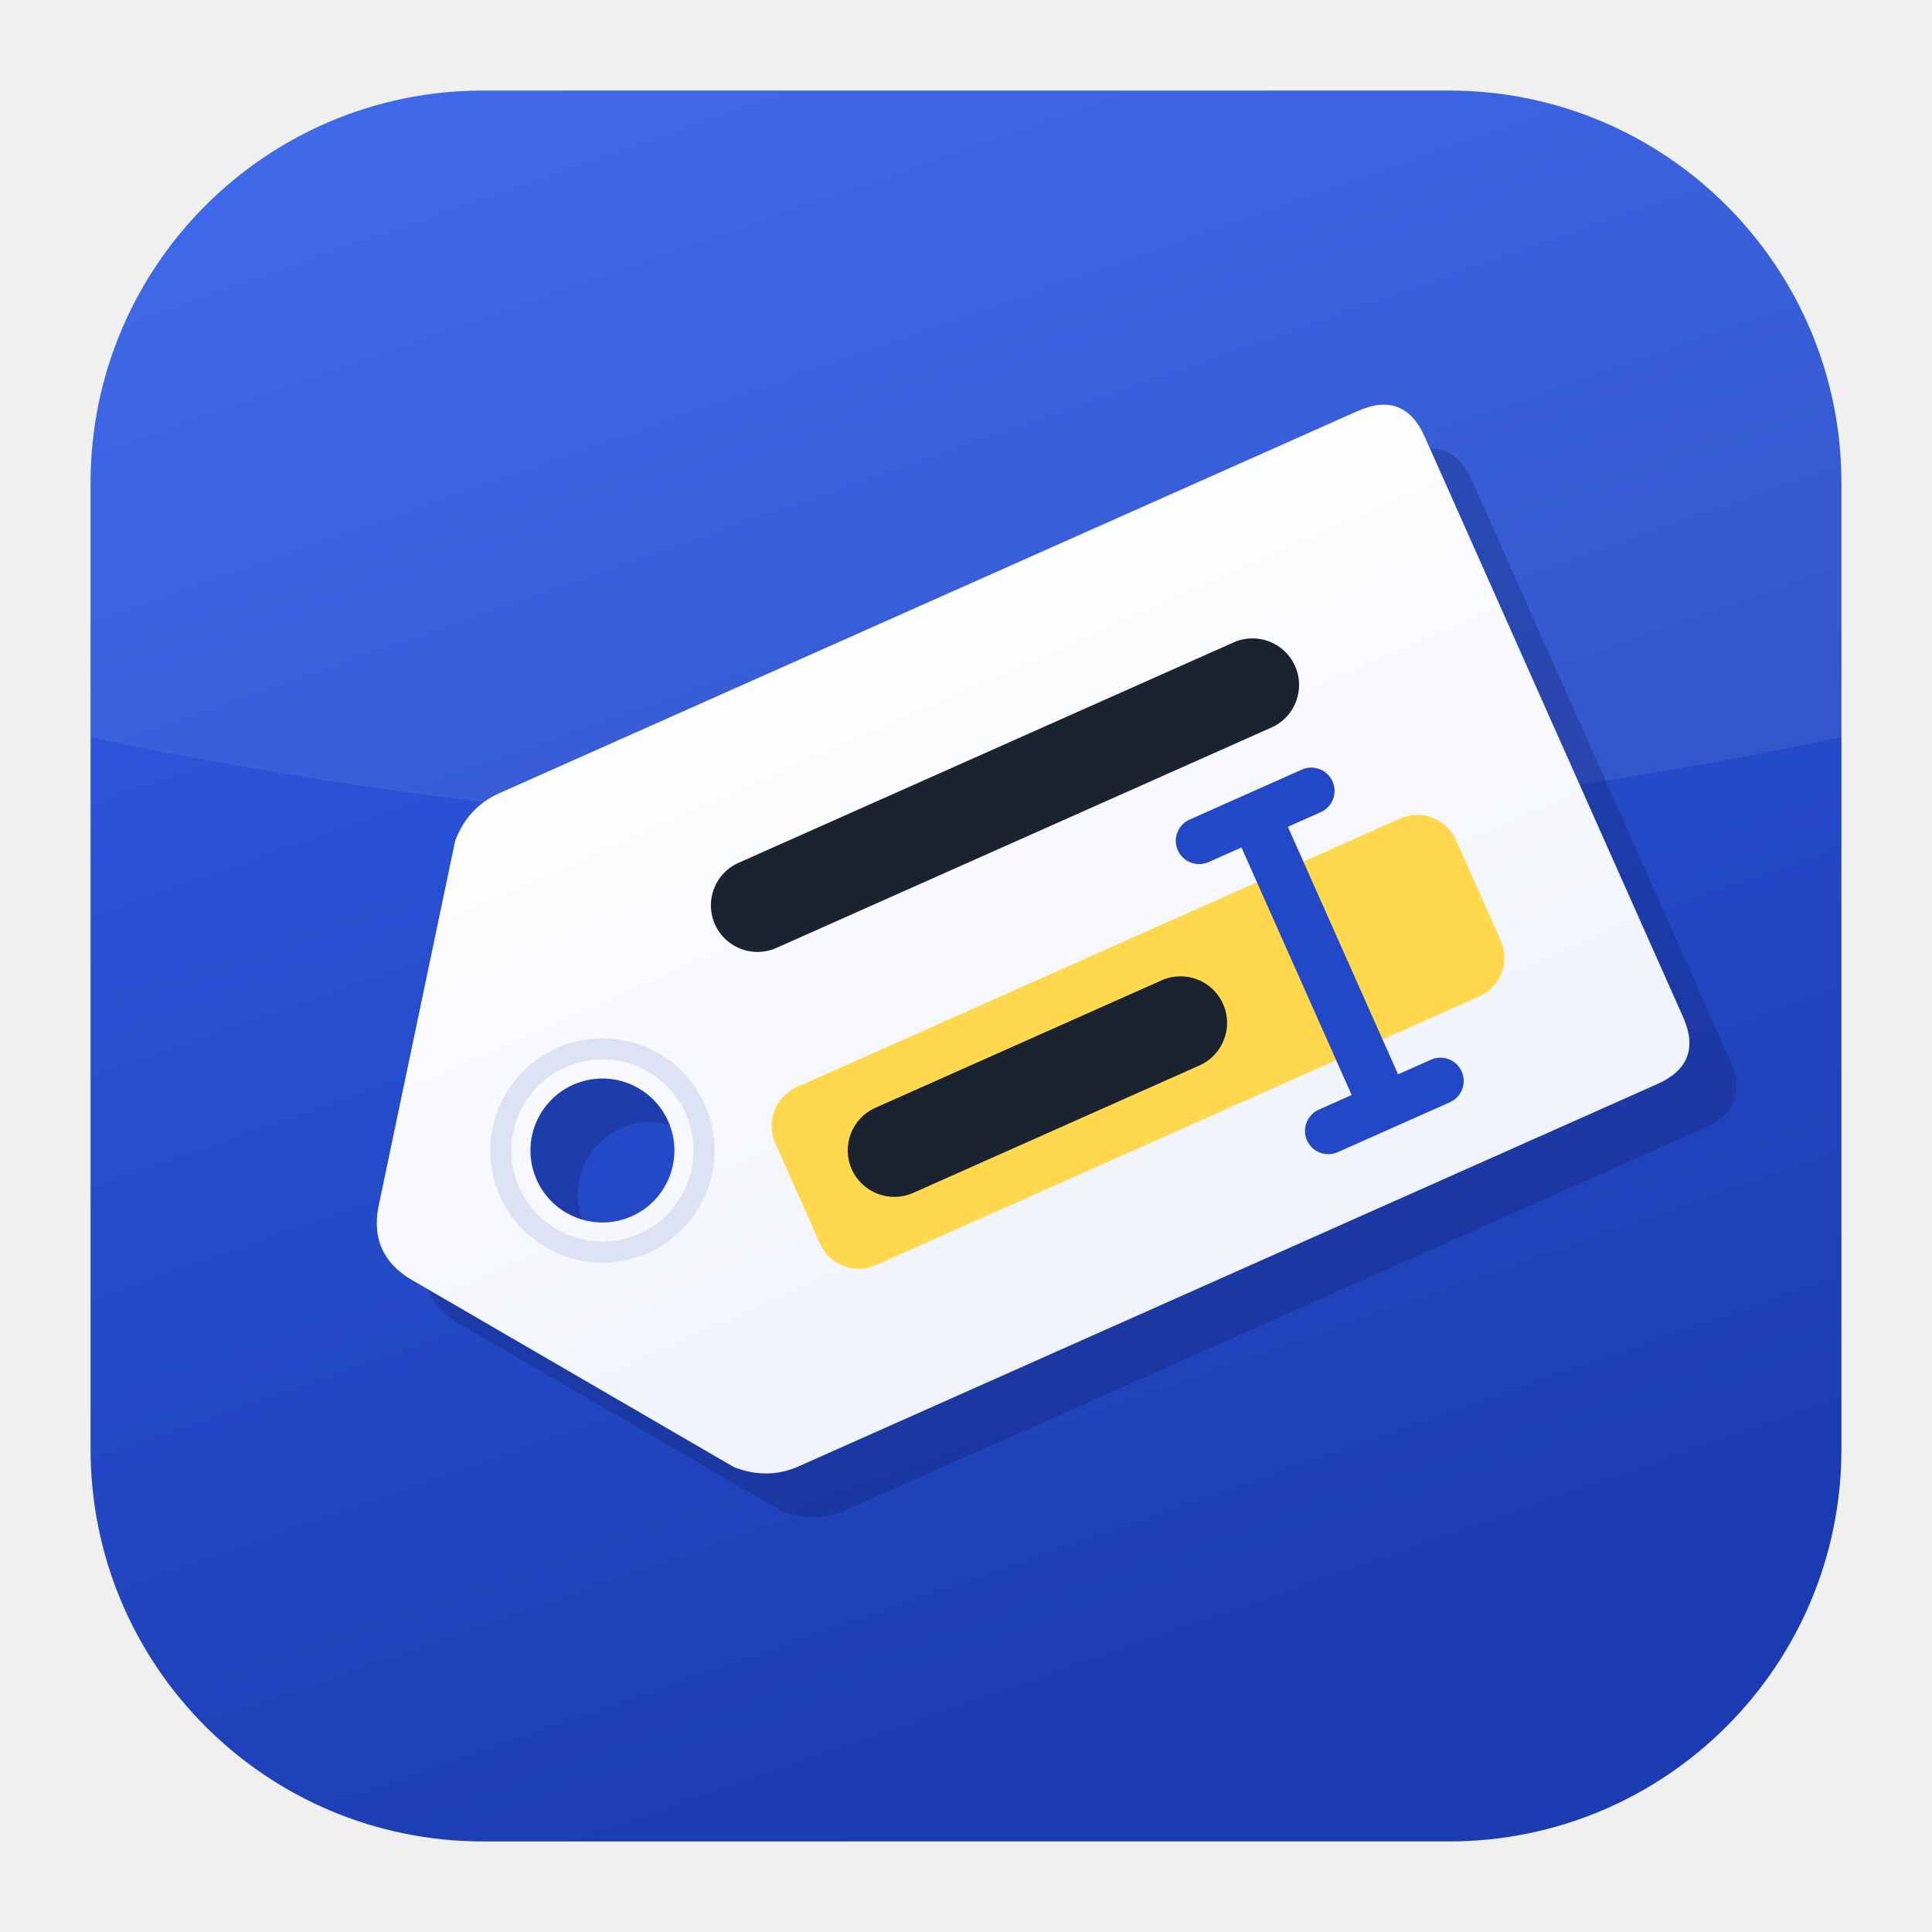
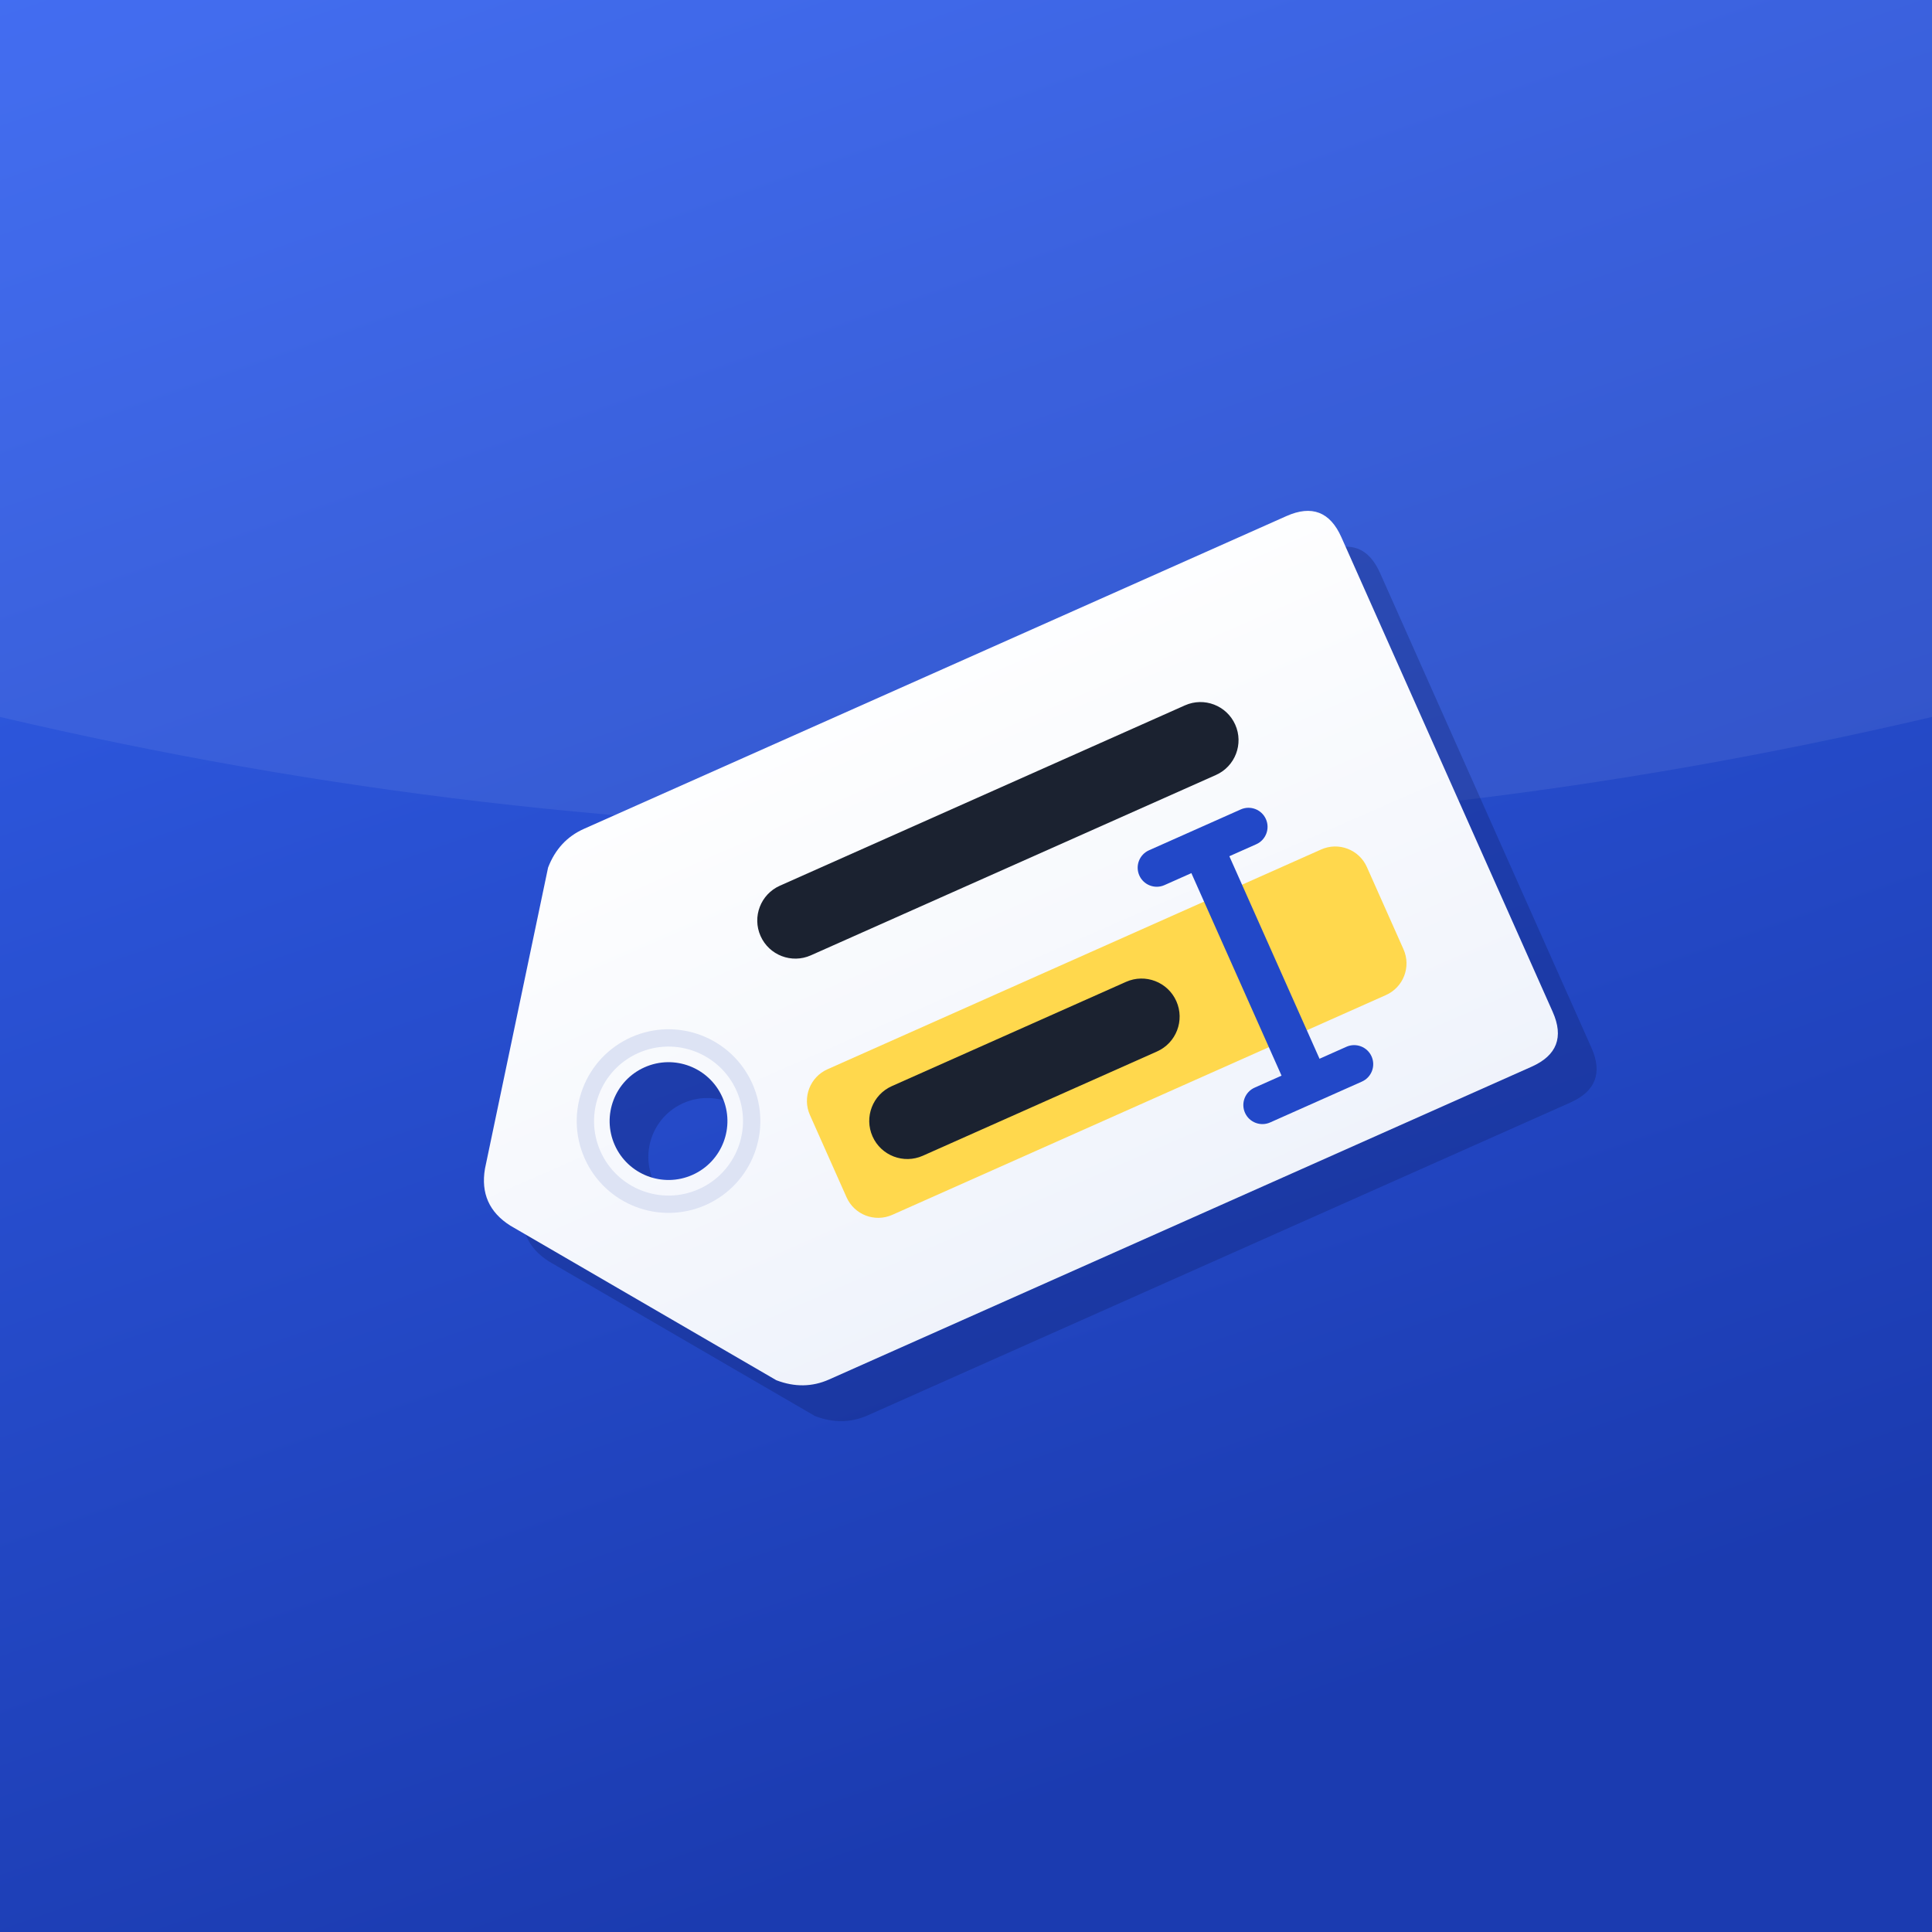
<svg xmlns="http://www.w3.org/2000/svg" viewBox="0 0 512 512">
  <defs>
    <linearGradient id="g" x1="0" y1="0" x2="0.35" y2="1">
      <stop offset="0" stop-color="#3563F0" />
      <stop offset="1" stop-color="#1B3BB0" />
    </linearGradient>
-     <clipPath id="c">
-       <rect x="24" y="24" width="464" height="464" rx="104" />
-     </clipPath>
  </defs>
-   <g clip-path="url(#c)">
-     <rect width="512" height="512" fill="url(#g)" />
-     <path d="M0 0 H512 V190 Q256 250 0 190 Z" fill="#fff" opacity="0.07" />
-   </g>
+   <rect width="512" height="512" fill="url(#g)" />
+   <path d="M0 0 H512 V190 Q256 250 0 190 Z" fill="#fff" opacity="0.07" />
  <defs>
    <mask id="th" maskUnits="userSpaceOnUse" x="-200" y="-200" width="720" height="600">
      <path d="M 78 8 L 300 8 Q 312 8 312 20 L 312 170 Q 312 182 300 182 L 78 182 Q 70 182 64 176 L 12 104 Q 6 95 12 86 L 64 14 Q 70 8 78 8 Z" fill="#fff" />
      <circle cx="66" cy="95" r="17" fill="#000" />
    </mask>
    <linearGradient id="tp" x1="0" y1="0" x2="0" y2="1">
      <stop offset="0" stop-color="#FFFFFF" />
      <stop offset="1" stop-color="#EEF2FB" />
    </linearGradient>
  </defs>
-   <g transform="translate(256 262) rotate(-24) scale(1.122) translate(-160 -95)">
+   <g transform="translate(256 262) rotate(-24) scale(0.918) translate(-160 -95)">
    <g transform="translate(6 14)" opacity="0.28">
      <rect x="-10" y="-10" width="340" height="210" fill="#0A1A5C" mask="url(#th)" />
    </g>
    <rect x="-10" y="-10" width="340" height="210" fill="url(#tp)" mask="url(#th)" />
    <circle cx="66" cy="95" r="24" fill="none" stroke="#DDE3F4" stroke-width="5" />
    <rect x="112" y="46" width="150" height="22" rx="11" fill="#1B2230" />
    <rect x="104" y="100" width="176" height="46" rx="10" fill="#FFD84D" />
    <rect x="118" y="112" width="96" height="22" rx="11" fill="#1B2230" />
    <g fill="#2248C8">
      <rect x="233" y="84" width="12" height="78" rx="4" />
      <rect x="219" y="80" width="40" height="11" rx="5.5" />
      <rect x="219" y="155" width="40" height="11" rx="5.5" />
    </g>
  </g>
</svg>
